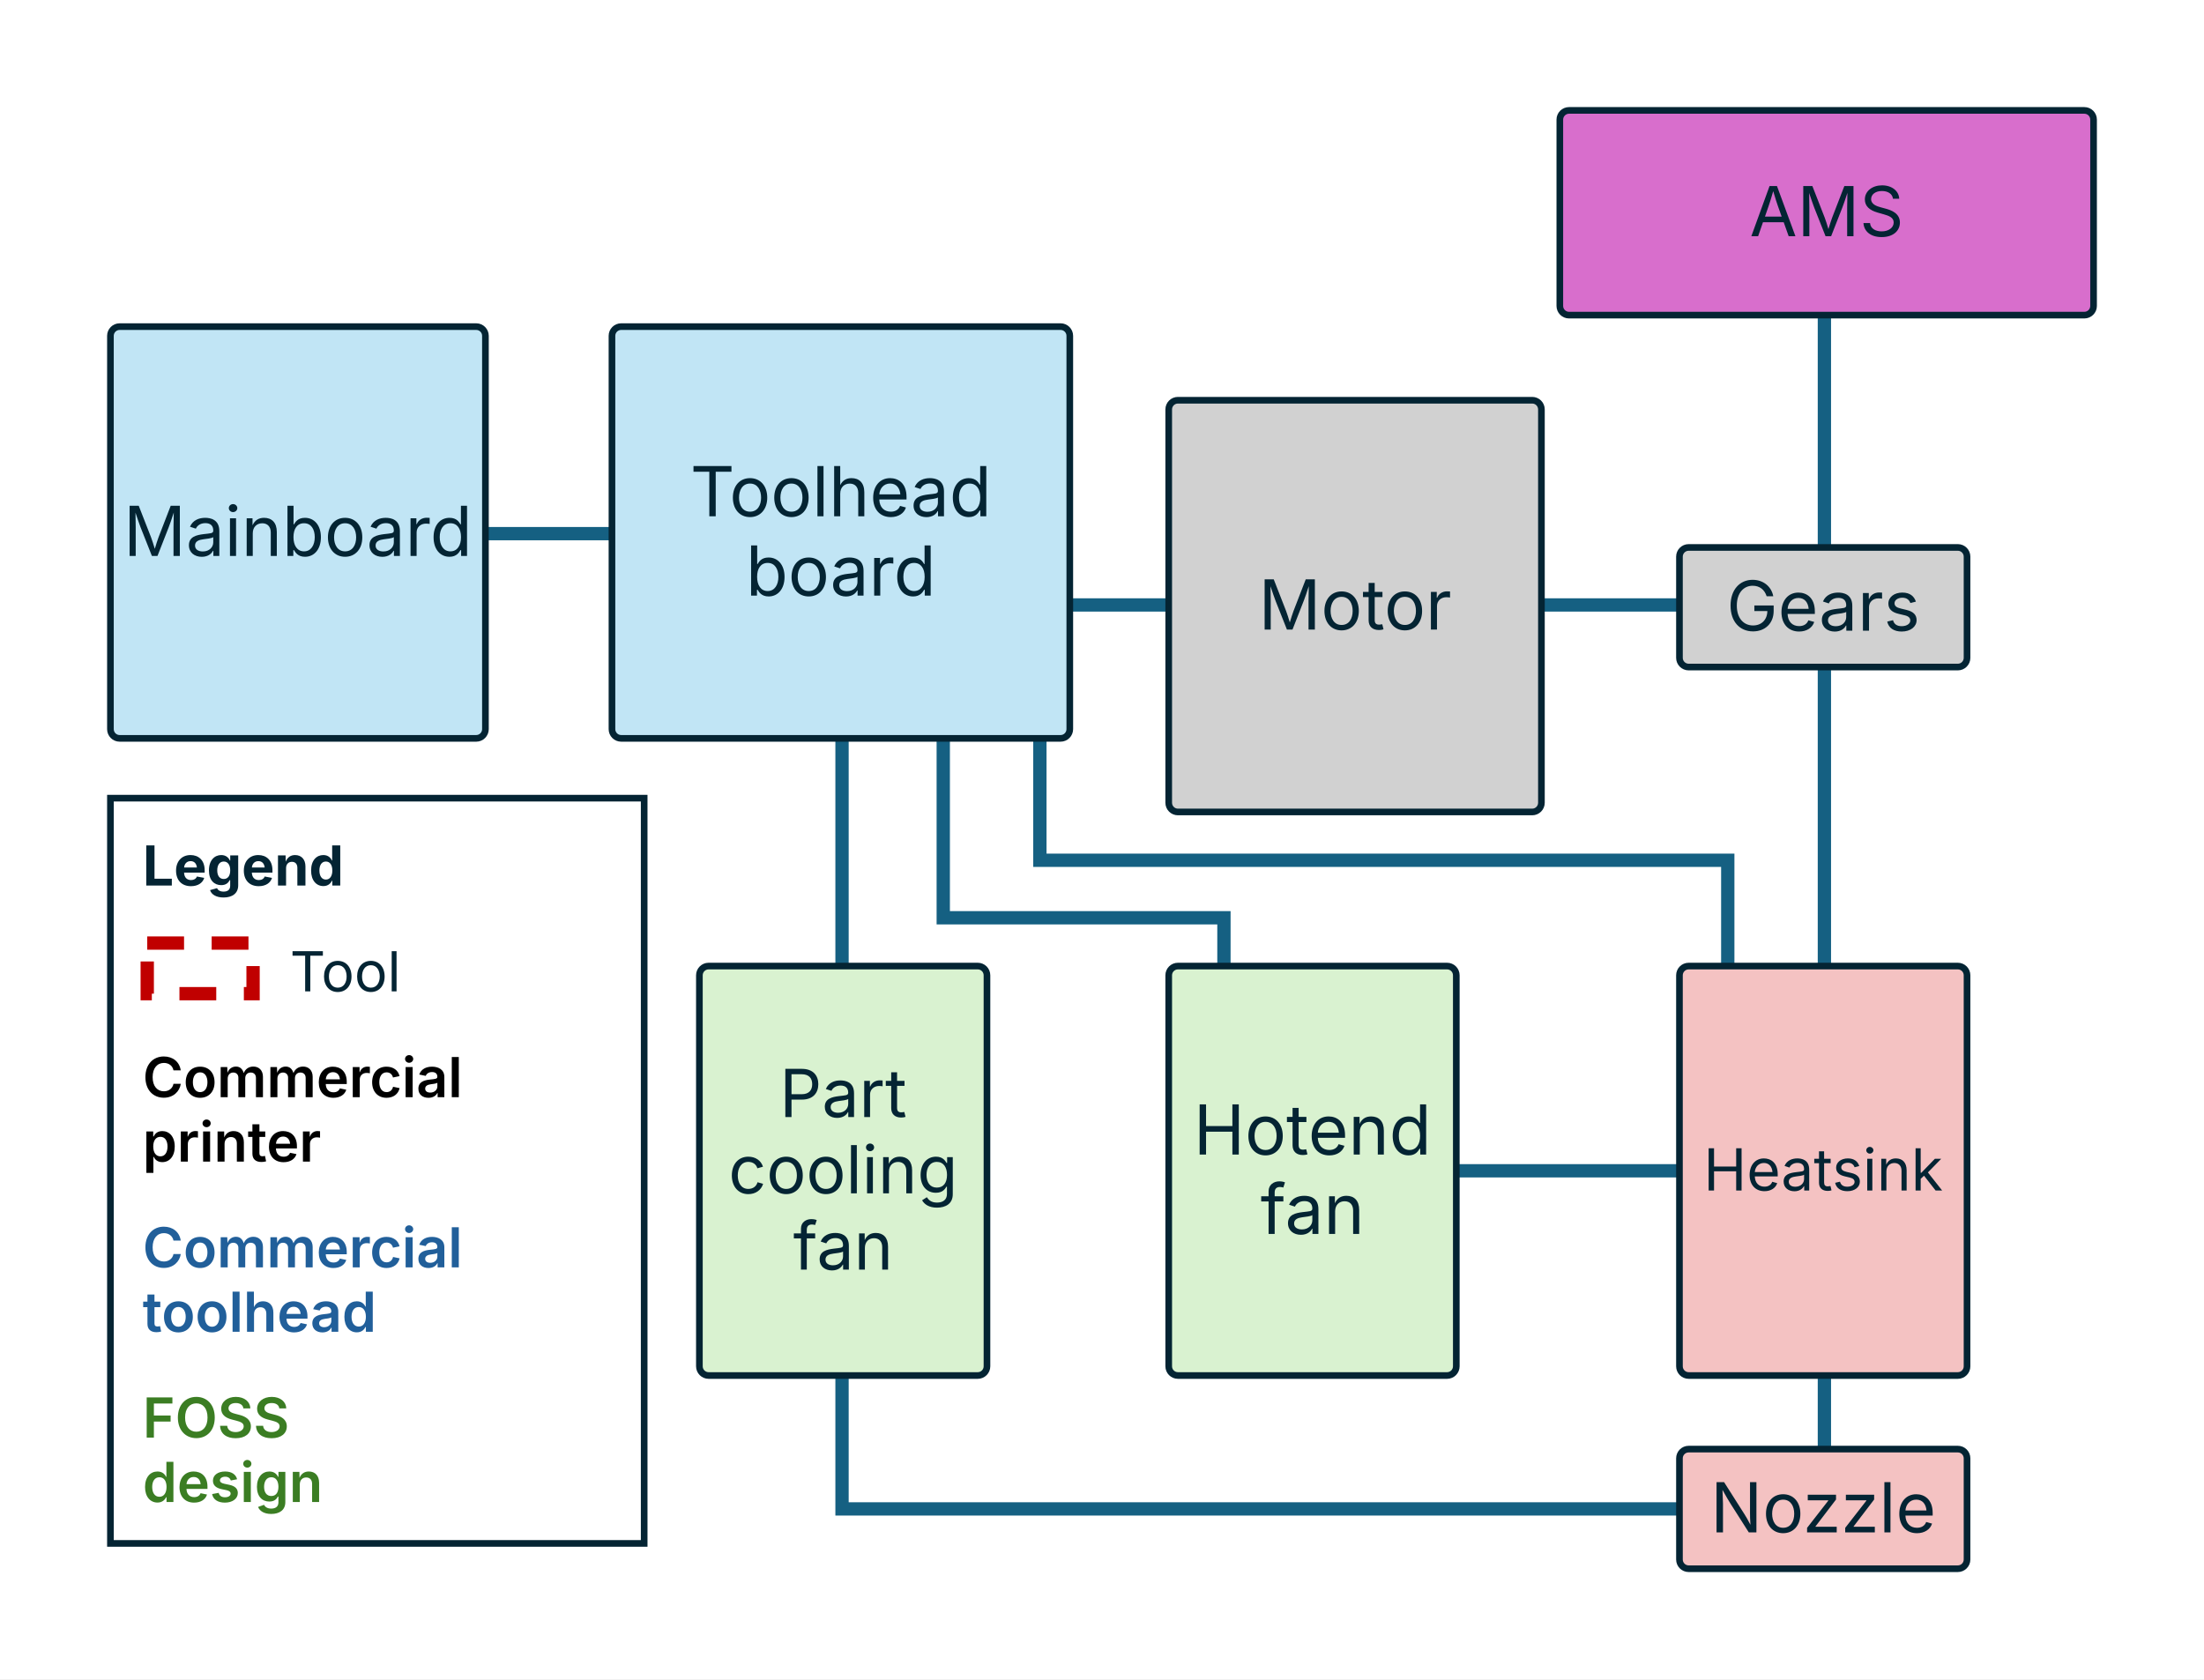
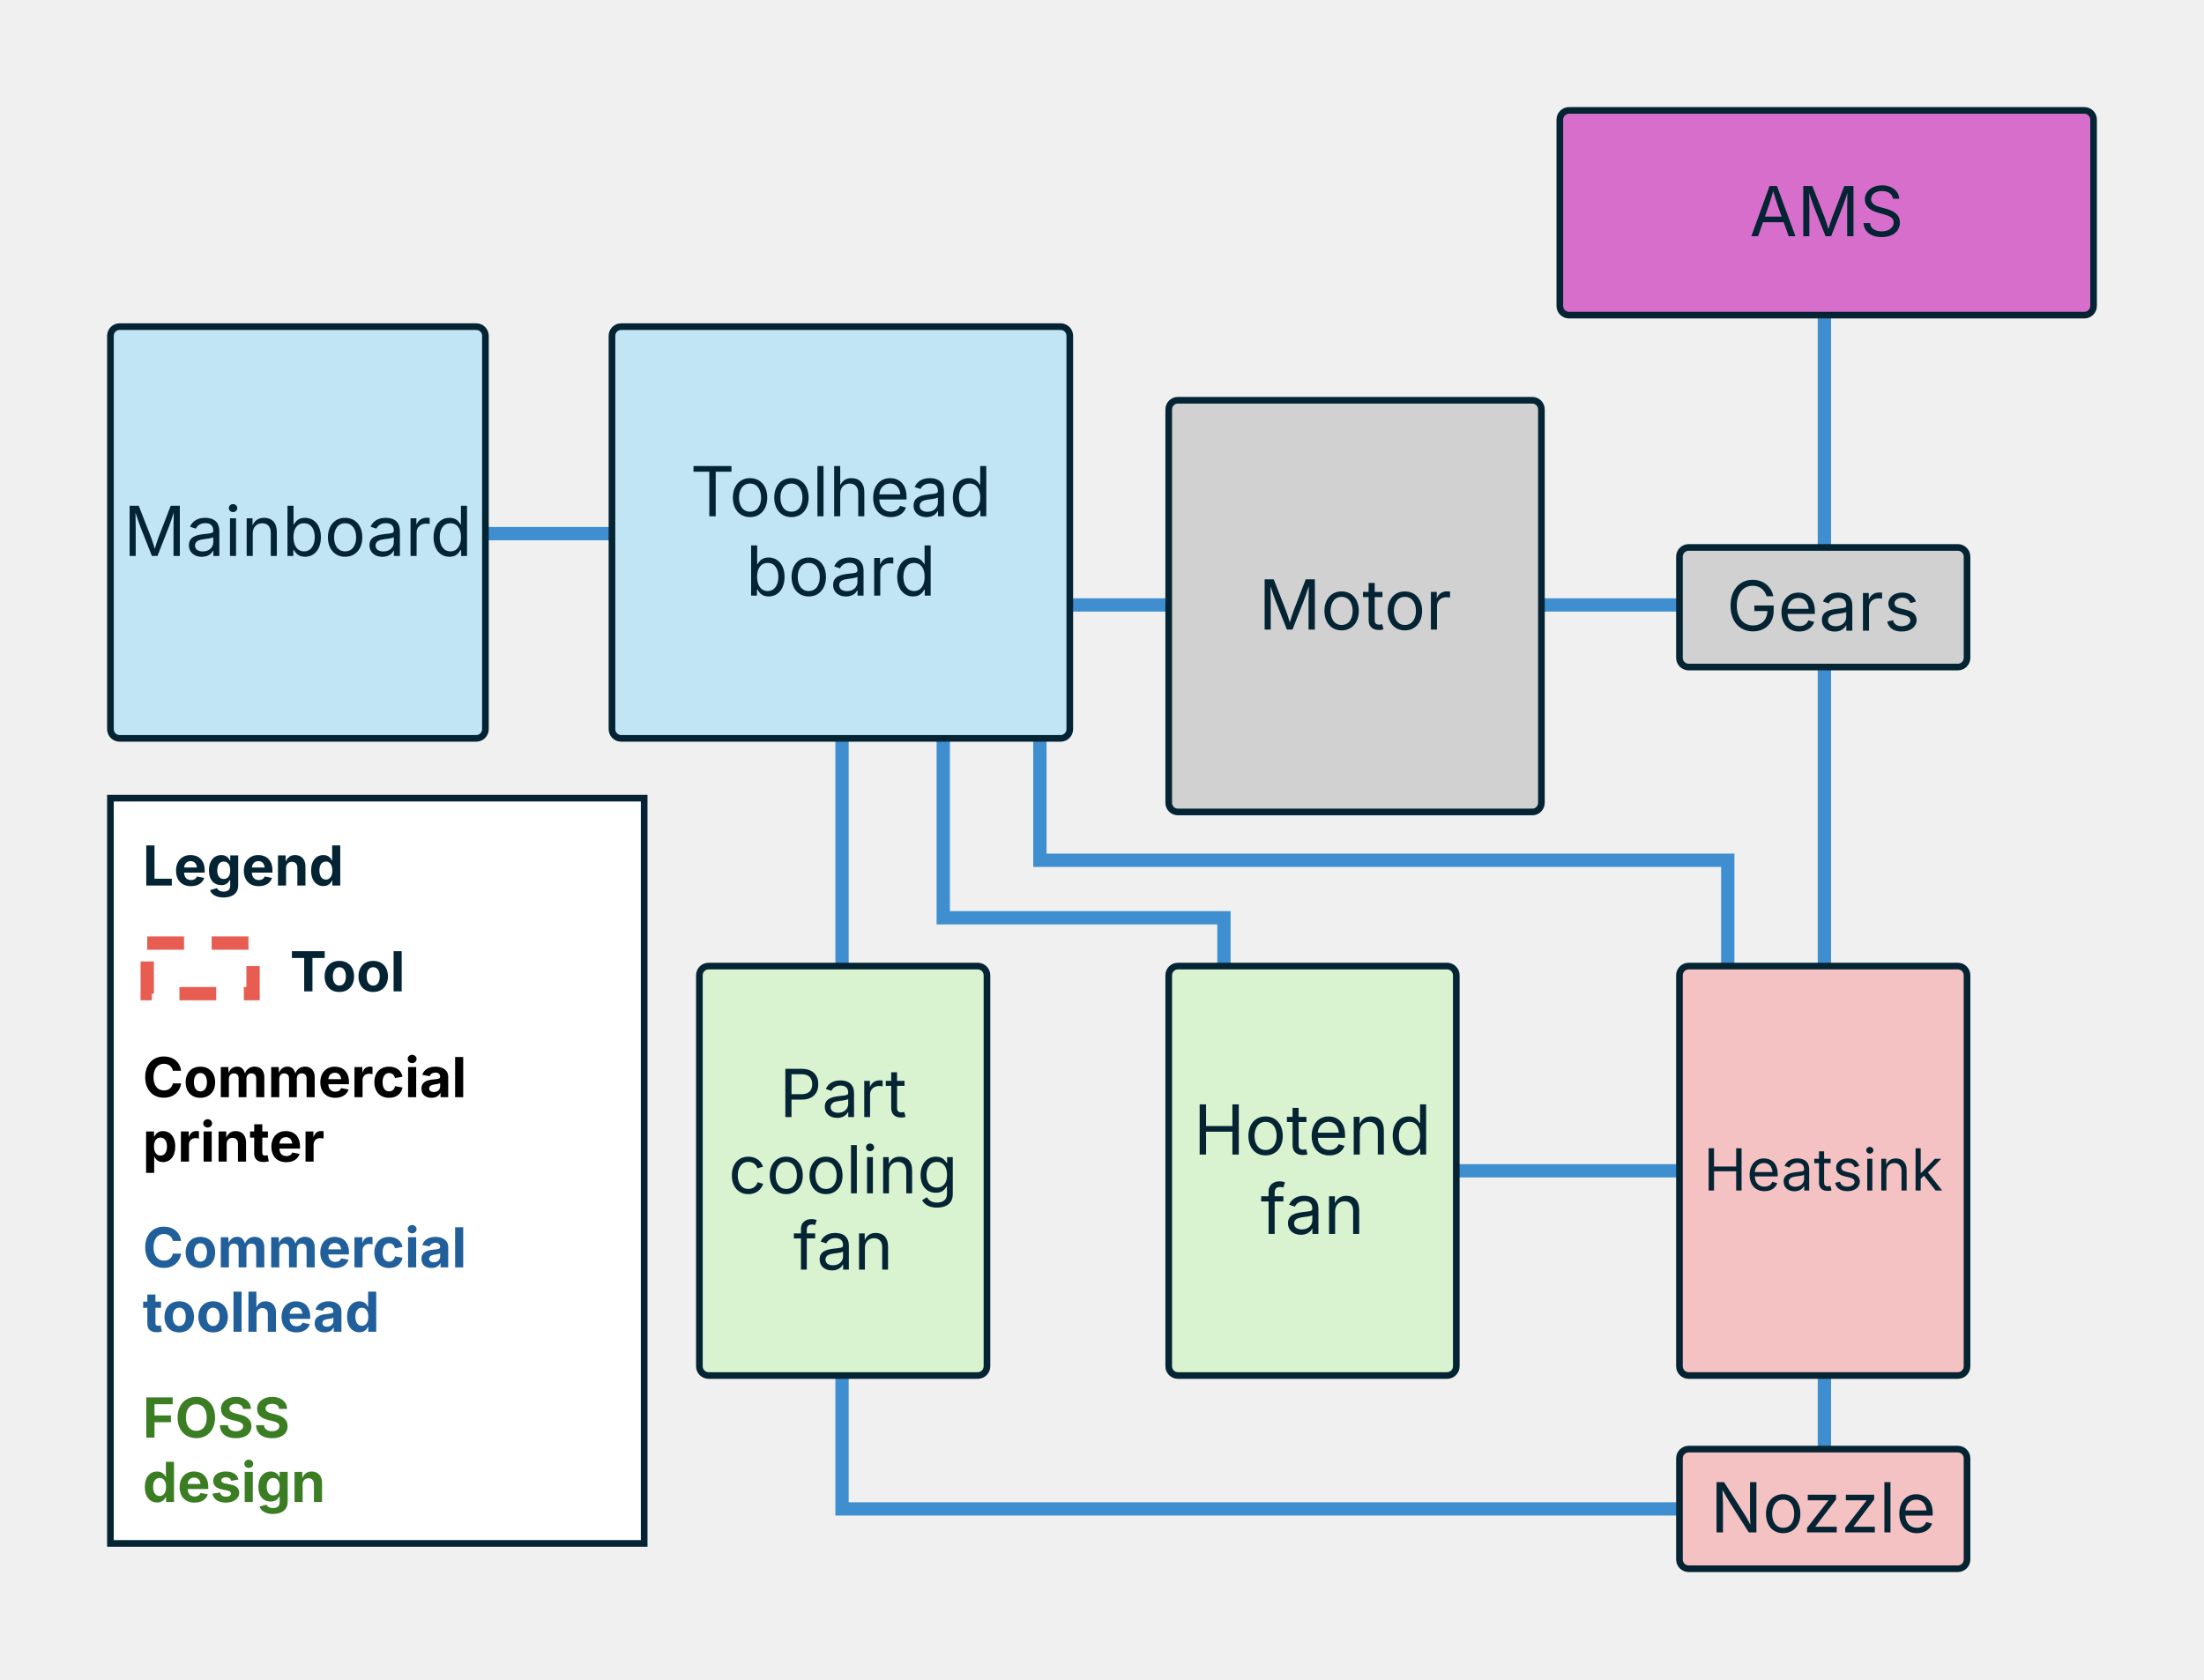
<svg xmlns="http://www.w3.org/2000/svg" version="1.1" class="td-diagram" viewBox="-48 -142 958 730" preserveAspectRatio="xMidYMid meet" role="img">
-   <rect x="-48" y="-142" width="958" height="730" fill="#FFFFFF" />
-   <path d="M163 90L218 90" fill="none" stroke="#156082" stroke-width="5.78" stroke-linecap="square" stroke-linejoin="miter" class="td-edge" data-edge="mainboard~toolhead_board" data-kind="signal" />
-   <path d="M417 121L460 121" fill="none" stroke="#156082" stroke-width="5.78" stroke-linecap="square" stroke-linejoin="miter" class="td-edge" data-edge="toolhead_board~motor" data-kind="power" />
-   <path d="M318 179L318 278" fill="none" stroke="#156082" stroke-width="5.78" stroke-linecap="square" stroke-linejoin="miter" class="td-edge" data-edge="toolhead_board~part_cooling_fan" data-kind="power" />
-   <path d="M362 179L362 257L484 257L484 278" fill="none" stroke="#156082" stroke-width="5.78" stroke-linecap="square" stroke-linejoin="miter" class="td-edge" data-edge="toolhead_board~hotend_fan" data-kind="power" />
-   <path d="M404 179L404 232L703 232L703 278" fill="none" stroke="#156082" stroke-width="5.78" stroke-linecap="square" stroke-linejoin="miter" class="td-edge" data-edge="toolhead_board~heatsink" data-kind="power" />
-   <path d="M622 121L682 121" fill="none" stroke="#156082" stroke-width="5.78" stroke-linecap="square" stroke-linejoin="miter" class="td-edge" data-edge="motor~gears" data-kind="mechanical" />
-   <path d="M745 -5L745 96" fill="none" stroke="#156082" stroke-width="5.78" stroke-linecap="square" stroke-linejoin="miter" class="td-edge" data-edge="ams~gears" data-kind="filament" />
-   <path d="M745 148L745 278" fill="none" stroke="#156082" stroke-width="5.78" stroke-linecap="square" stroke-linejoin="miter" class="td-edge" data-edge="gears~heatsink" data-kind="filament" />
-   <path d="M745 456L745 488" fill="none" stroke="#156082" stroke-width="5.78" stroke-linecap="square" stroke-linejoin="miter" class="td-edge" data-edge="heatsink~nozzle" data-kind="filament" />
-   <path d="M585 367L682 367" fill="none" stroke="#156082" stroke-width="5.78" stroke-linecap="square" stroke-linejoin="miter" class="td-edge" data-edge="hotend_fan~heatsink" data-kind="air" />
-   <path d="M318 456L318 514L682 514" fill="none" stroke="#156082" stroke-width="5.78" stroke-linecap="square" stroke-linejoin="miter" class="td-edge" data-edge="part_cooling_fan~nozzle" data-kind="air" />
+   <path d="M163 90L218 90" fill="none" stroke="#3F8FD0" stroke-width="5.78" stroke-linecap="square" stroke-linejoin="miter" class="td-edge" data-edge="mainboard~toolhead_board" data-kind="signal" />
+   <path d="M417 121L460 121" fill="none" stroke="#3F8FD0" stroke-width="5.78" stroke-linecap="square" stroke-linejoin="miter" class="td-edge" data-edge="toolhead_board~motor" data-kind="power" />
+   <path d="M318 179L318 278" fill="none" stroke="#3F8FD0" stroke-width="5.78" stroke-linecap="square" stroke-linejoin="miter" class="td-edge" data-edge="toolhead_board~part_cooling_fan" data-kind="power" />
+   <path d="M362 179L362 257L484 257L484 278" fill="none" stroke="#3F8FD0" stroke-width="5.78" stroke-linecap="square" stroke-linejoin="miter" class="td-edge" data-edge="toolhead_board~hotend_fan" data-kind="power" />
+   <path d="M404 179L404 232L703 232L703 278" fill="none" stroke="#3F8FD0" stroke-width="5.78" stroke-linecap="square" stroke-linejoin="miter" class="td-edge" data-edge="toolhead_board~heatsink" data-kind="power" />
+   <path d="M622 121L682 121" fill="none" stroke="#3F8FD0" stroke-width="5.78" stroke-linecap="square" stroke-linejoin="miter" class="td-edge" data-edge="motor~gears" data-kind="mechanical" />
+   <path d="M745 -5L745 96" fill="none" stroke="#3F8FD0" stroke-width="5.78" stroke-linecap="square" stroke-linejoin="miter" class="td-edge" data-edge="ams~gears" data-kind="filament" />
+   <path d="M745 148L745 278" fill="none" stroke="#3F8FD0" stroke-width="5.78" stroke-linecap="square" stroke-linejoin="miter" class="td-edge" data-edge="gears~heatsink" data-kind="filament" />
+   <path d="M745 456L745 488" fill="none" stroke="#3F8FD0" stroke-width="5.78" stroke-linecap="square" stroke-linejoin="miter" class="td-edge" data-edge="heatsink~nozzle" data-kind="filament" />
+   <path d="M585 367L682 367" fill="none" stroke="#3F8FD0" stroke-width="5.78" stroke-linecap="square" stroke-linejoin="miter" class="td-edge" data-edge="hotend_fan~heatsink" data-kind="air" />
+   <path d="M318 456L318 514L682 514" fill="none" stroke="#3F8FD0" stroke-width="5.78" stroke-linecap="square" stroke-linejoin="miter" class="td-edge" data-edge="part_cooling_fan~nozzle" data-kind="air" />
  <g class="td-block" data-block="ams" data-group="feed">
    <rect x="630" y="-94" width="232" height="89" rx="4" fill="#D86ECC" stroke="#042433" stroke-width="2.89" />
    <text x="746" y="-39.3" text-anchor="middle" font-size="30" font-family="system-ui, -apple-system, Segoe UI, sans-serif" fill="#042433">AMS</text>
  </g>
  <g class="td-block" data-block="mainboard" data-group="control">
    <rect x="0" y="0" width="163" height="179" rx="4" fill="#C1E5F5" stroke="#042433" stroke-width="2.89" />
    <text x="81.5" y="99.7" text-anchor="middle" font-size="30" font-family="system-ui, -apple-system, Segoe UI, sans-serif" fill="#042433">Mainboard</text>
  </g>
  <g class="td-block" data-block="toolhead_board" data-group="control">
    <rect x="218" y="0" width="199" height="179" rx="4" fill="#C1E5F5" stroke="#042433" stroke-width="2.89" />
    <text x="317.5" y="82.45" text-anchor="middle" font-size="30" font-family="system-ui, -apple-system, Segoe UI, sans-serif" fill="#042433">Toolhead</text>
    <text x="317.5" y="116.95" text-anchor="middle" font-size="30" font-family="system-ui, -apple-system, Segoe UI, sans-serif" fill="#042433">board</text>
  </g>
  <g class="td-block" data-block="motor" data-group="drive">
    <rect x="460" y="32" width="162" height="179" rx="4" fill="#D1D1D1" stroke="#042433" stroke-width="2.89" />
    <text x="541" y="131.7" text-anchor="middle" font-size="30" font-family="system-ui, -apple-system, Segoe UI, sans-serif" fill="#042433">Motor</text>
  </g>
  <g class="td-block" data-block="gears" data-group="drive">
    <rect x="682" y="96" width="125" height="52" rx="4" fill="#D1D1D1" stroke="#042433" stroke-width="2.89" />
    <text x="744.5" y="132.2" text-anchor="middle" font-size="30" font-family="system-ui, -apple-system, Segoe UI, sans-serif" fill="#042433">Gears</text>
  </g>
  <g class="td-block" data-block="part_cooling_fan" data-group="cooling">
    <rect x="256" y="278" width="125" height="178" rx="4" fill="#D9F2D0" stroke="#042433" stroke-width="2.89" />
    <text x="318.5" y="343.647" text-anchor="middle" font-size="28.83" font-family="system-ui, -apple-system, Segoe UI, sans-serif" fill="#042433">Part</text>
    <text x="318.5" y="376.803" text-anchor="middle" font-size="28.83" font-family="system-ui, -apple-system, Segoe UI, sans-serif" fill="#042433">cooling</text>
    <text x="318.5" y="409.958" text-anchor="middle" font-size="28.83" font-family="system-ui, -apple-system, Segoe UI, sans-serif" fill="#042433">fan</text>
  </g>
  <g class="td-block" data-block="hotend_fan" data-group="cooling">
    <rect x="460" y="278" width="125" height="178" rx="4" fill="#D9F2D0" stroke="#042433" stroke-width="2.89" />
    <text x="522.5" y="359.95" text-anchor="middle" font-size="30" font-family="system-ui, -apple-system, Segoe UI, sans-serif" fill="#042433">Hotend</text>
    <text x="522.5" y="394.45" text-anchor="middle" font-size="30" font-family="system-ui, -apple-system, Segoe UI, sans-serif" fill="#042433">fan</text>
  </g>
  <g class="td-block" data-block="heatsink" data-group="hot">
    <rect x="682" y="278" width="125" height="178" rx="4" fill="#F4C2C2" stroke="#042433" stroke-width="2.89" />
    <text x="744.5" y="375.577" text-anchor="middle" font-size="25.23" font-family="system-ui, -apple-system, Segoe UI, sans-serif" fill="#042433">Heatsink</text>
  </g>
  <g class="td-block" data-block="nozzle" data-group="hot">
    <rect x="682" y="488" width="125" height="52" rx="4" fill="#F4C2C2" stroke="#042433" stroke-width="2.89" />
    <text x="744.5" y="524.2" text-anchor="middle" font-size="30" font-family="system-ui, -apple-system, Segoe UI, sans-serif" fill="#042433">Nozzle</text>
  </g>
  <g class="td-legend">
-     <rect x="0" y="205" width="232" height="324" fill="none" stroke="#042433" stroke-width="2.89" />
-     <text x="14" y="243" font-size="24" font-family="system-ui, -apple-system, Segoe UI, sans-serif" font-weight="700" fill="#042433">Legend</text>
-     <rect x="16" y="268" width="46" height="22" fill="none" stroke="#C00000" stroke-width="5.78" stroke-dasharray="16 12" />
-     <text x="78" y="289" font-size="24" font-family="system-ui, -apple-system, Segoe UI, sans-serif" fill="#042433">Tool</text>
-     <text x="14" y="335" font-size="24" font-family="system-ui, -apple-system, Segoe UI, sans-serif" font-weight="600" fill="#000000">Commercial</text>
-     <text x="14" y="363" font-size="24" font-family="system-ui, -apple-system, Segoe UI, sans-serif" font-weight="600" fill="#000000">printer</text>
-     <text x="14" y="409" font-size="24" font-family="system-ui, -apple-system, Segoe UI, sans-serif" font-weight="600" fill="#215F9A">Commercial</text>
-     <text x="14" y="437" font-size="24" font-family="system-ui, -apple-system, Segoe UI, sans-serif" font-weight="600" fill="#215F9A">toolhead</text>
-     <text x="14" y="483" font-size="24" font-family="system-ui, -apple-system, Segoe UI, sans-serif" font-weight="600" fill="#3B7D23">FOSS</text>
-     <text x="14" y="511" font-size="24" font-family="system-ui, -apple-system, Segoe UI, sans-serif" font-weight="600" fill="#3B7D23">design</text>
+     <rect x="0" y="205" width="232" height="324" fill="#FFFFFF" stroke="#042433" stroke-width="2.89" />
+     <text x="14" y="243" font-size="24" font-family="system-ui, -apple-system, Segoe UI, sans-serif" font-weight="bold" fill="#042433">Legend</text>
+     <rect x="16" y="268" width="46" height="22" fill="none" stroke="#E85D52" stroke-width="5.78" stroke-dasharray="16 12" />
+     <text x="78" y="289" font-size="24" font-family="system-ui, -apple-system, Segoe UI, sans-serif" font-weight="bold" fill="#042433">Tool</text>
+     <text x="14" y="335" font-size="24" font-family="system-ui, -apple-system, Segoe UI, sans-serif" font-weight="bold" fill="#000000">Commercial</text>
+     <text x="14" y="363" font-size="24" font-family="system-ui, -apple-system, Segoe UI, sans-serif" font-weight="bold" fill="#000000">printer</text>
+     <text x="14" y="409" font-size="24" font-family="system-ui, -apple-system, Segoe UI, sans-serif" font-weight="bold" fill="#215F9A">Commercial</text>
+     <text x="14" y="437" font-size="24" font-family="system-ui, -apple-system, Segoe UI, sans-serif" font-weight="bold" fill="#215F9A">toolhead</text>
+     <text x="14" y="483" font-size="24" font-family="system-ui, -apple-system, Segoe UI, sans-serif" font-weight="bold" fill="#3B7D23">FOSS</text>
+     <text x="14" y="511" font-size="24" font-family="system-ui, -apple-system, Segoe UI, sans-serif" font-weight="bold" fill="#3B7D23">design</text>
  </g>
</svg>
